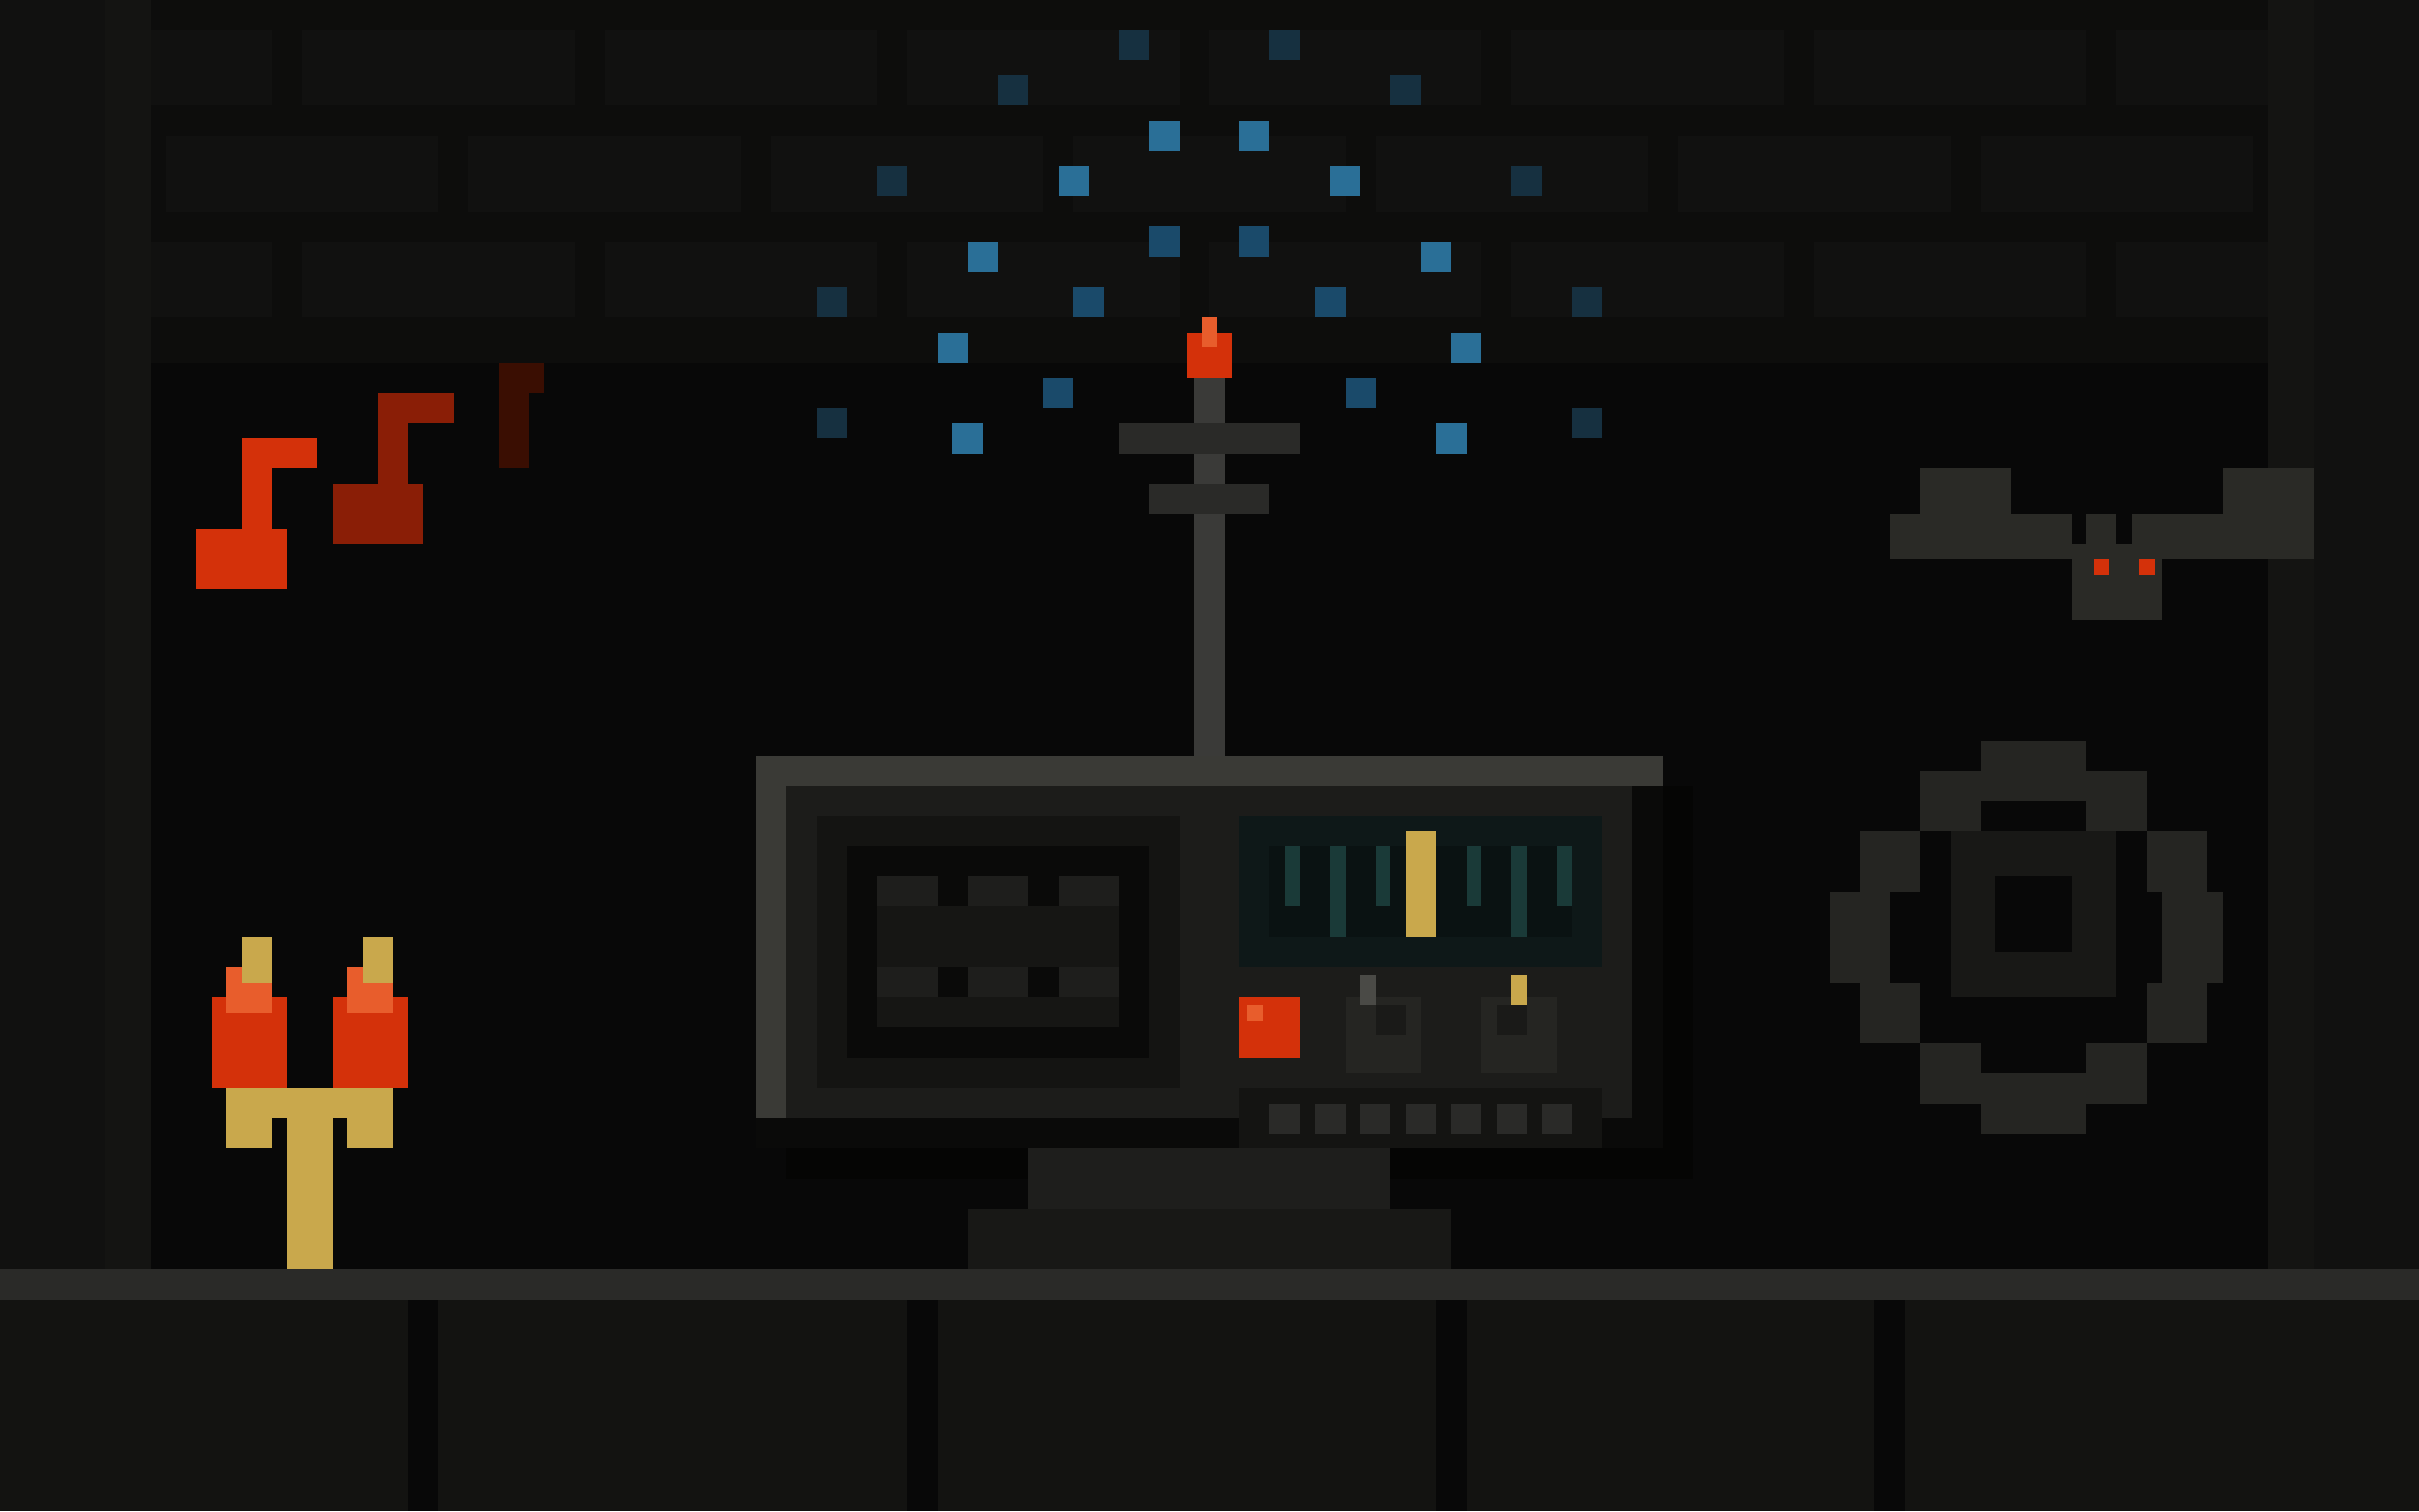
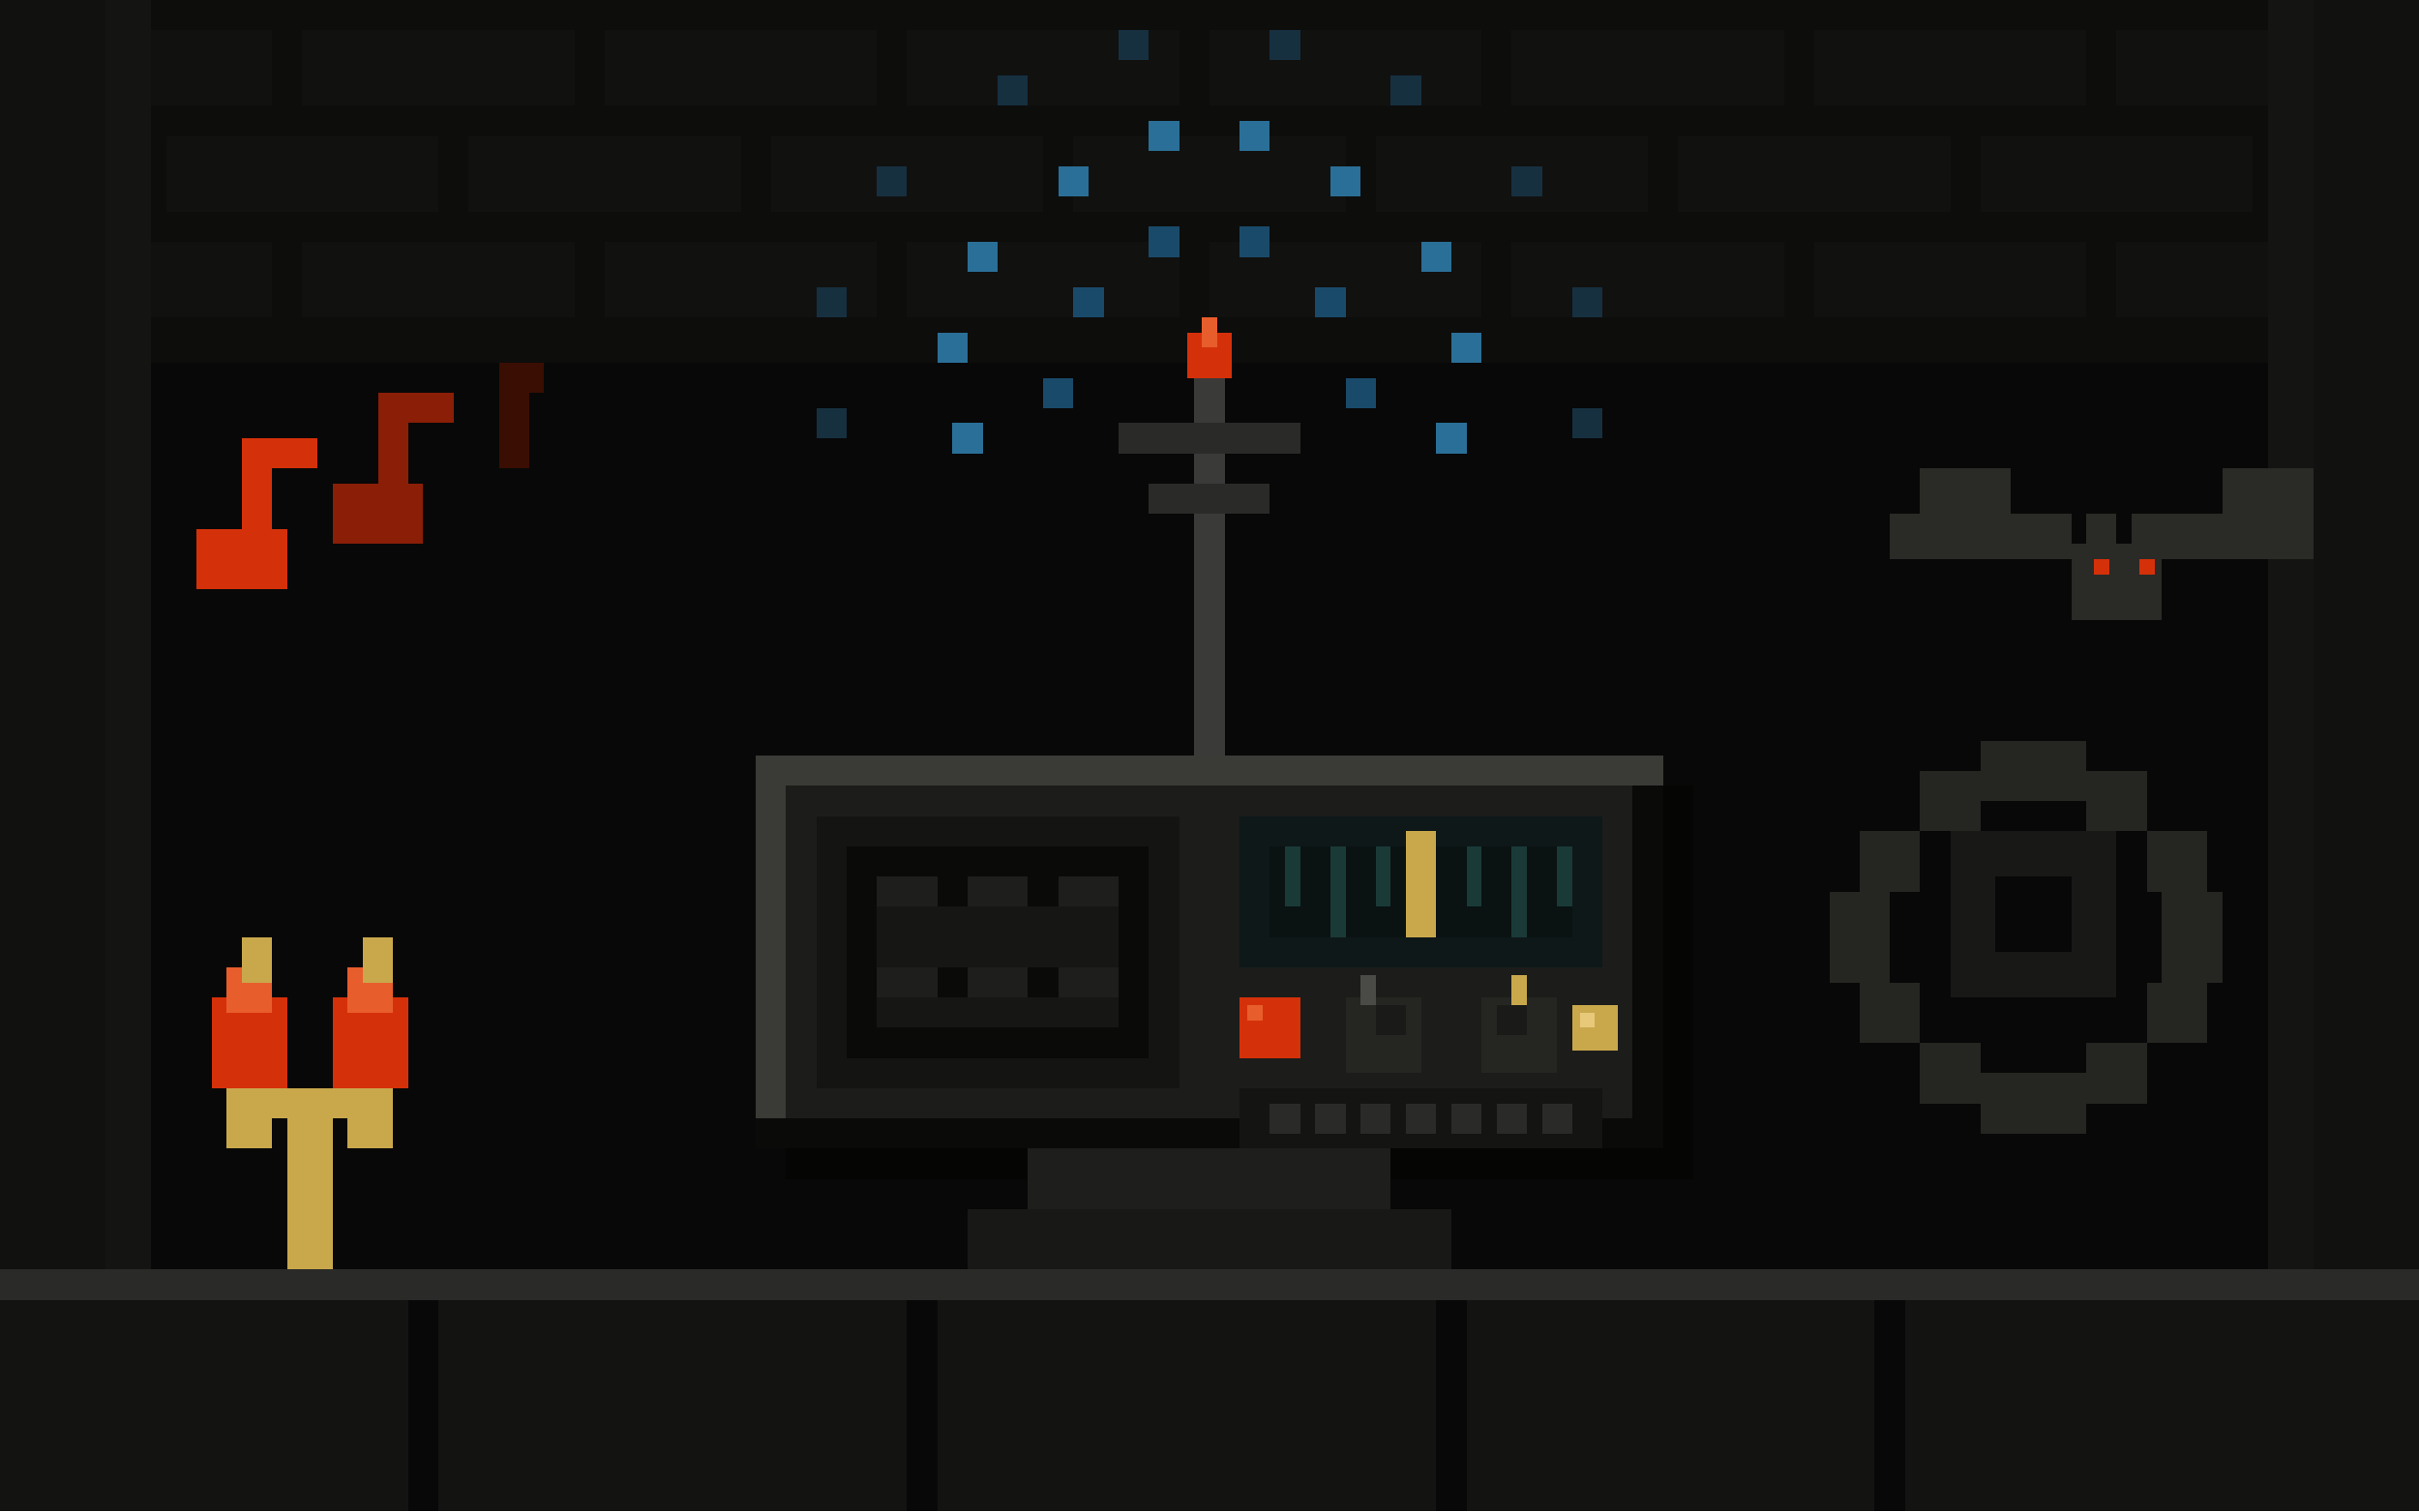
<svg xmlns="http://www.w3.org/2000/svg" viewBox="0 0 320 200" shape-rendering="crispEdges">
  <style>
  /* Signal rings — staggered outward pulse */
  #sig1 {
    animation: signal-pulse 1.8s ease-out infinite;
  }
  #sig2 {
    animation: signal-pulse 1.8s ease-out infinite;
    animation-delay: 0.5s;
  }
  #sig3 {
    animation: signal-pulse 1.8s ease-out infinite;
    animation-delay: 1.0s;
  }
  /* Antenna blink — crisp pixel flash */
  #ant-blink {
    animation: ant-flash 2.2s step-start infinite;
  }
  /* Bat — float + slow drift */
  #bat {
    transform-box: fill-box;
    transform-origin: center;
    animation: bat-drift 2.4s ease-in-out infinite alternate;
  }
  /* Candle flames — two layers, slightly offset timing */
  #flame-base {
    transform-box: fill-box;
    transform-origin: center bottom;
    animation: flicker-a 0.75s ease-in-out infinite alternate;
  }
  #flame-tip {
    transform-box: fill-box;
    transform-origin: center bottom;
    animation: flicker-b 1.05s ease-in-out infinite alternate;
    animation-delay: 0.15s;
  }
  /* Tuning needle — slow sweep across frequency dial */
  #needle {
    transform-box: fill-box;
    transform-origin: center bottom;
    animation: needle-sweep 5.5s ease-in-out infinite alternate;
  }
  /* Power indicator — slow pulse glow */
  #power-led {
    animation: led-pulse 3s ease-in-out infinite alternate;
  }

  @keyframes signal-pulse {
    0%   { opacity: 0.15; }
    15%  { opacity: 1; }
    60%  { opacity: 0.4; }
    100% { opacity: 0.1; }
  }
  @keyframes ant-flash {
    0%,  42% { opacity: 1; }
    45%, 52% { opacity: 0; }
    55%, 100%{ opacity: 1; }
  }
  @keyframes bat-drift {
    0%   { transform: translateY(0px)  rotate(-1.5deg); }
    50%  { transform: translateY(-4px) rotate(0.5deg); }
    100% { transform: translateY(-7px) rotate(2deg); }
  }
  @keyframes flicker-a {
    0%   { transform: scaleY(1)    scaleX(1);    opacity: 1; }
    35%  { transform: scaleY(0.85) scaleX(1.1);  opacity: 0.75; }
    70%  { transform: scaleY(1.08) scaleX(0.92); opacity: 0.95; }
    100% { transform: scaleY(0.9)  scaleX(1.05); opacity: 0.8; }
  }
  @keyframes flicker-b {
    0%   { transform: scaleY(1.1)  scaleX(0.9);  opacity: 0.85; }
    45%  { transform: scaleY(0.8)  scaleX(1.12); opacity: 0.6; }
    100% { transform: scaleY(1.02) scaleX(0.98); opacity: 1; }
  }
  @keyframes needle-sweep {
    0%   { transform: translateX(-10px); }
    100% { transform: translateX(10px); }
  }
  @keyframes led-pulse {
    0%   { opacity: 0.6; }
+     100% { opacity: 1; }
+   }
+   /* Schema dot — amber pulsing indicator, clickable */
+   #schema-dot {
+     cursor: pointer;
+     animation: schema-pulse 1.6s ease-in-out infinite alternate;
+   }
+   @keyframes schema-pulse {
+     0%   { opacity: 0.35; }
    100% { opacity: 1; }
  }
</style>
  <rect width="320" height="200" fill="#080808" />
  <rect x="0" y="0" width="320" height="48" fill="#0d0d0c" />
  <g fill="#111110">
    <rect x="0" y="4" width="36" height="10" />
    <rect x="40" y="4" width="36" height="10" />
    <rect x="80" y="4" width="36" height="10" />
    <rect x="120" y="4" width="36" height="10" />
    <rect x="160" y="4" width="36" height="10" />
    <rect x="200" y="4" width="36" height="10" />
    <rect x="240" y="4" width="36" height="10" />
    <rect x="280" y="4" width="40" height="10" />
    <rect x="0" y="18" width="18" height="10" />
    <rect x="22" y="18" width="36" height="10" />
    <rect x="62" y="18" width="36" height="10" />
    <rect x="102" y="18" width="36" height="10" />
    <rect x="142" y="18" width="36" height="10" />
    <rect x="182" y="18" width="36" height="10" />
    <rect x="222" y="18" width="36" height="10" />
    <rect x="262" y="18" width="36" height="10" />
    <rect x="302" y="18" width="18" height="10" />
    <rect x="0" y="32" width="36" height="10" />
    <rect x="40" y="32" width="36" height="10" />
    <rect x="80" y="32" width="36" height="10" />
    <rect x="120" y="32" width="36" height="10" />
    <rect x="160" y="32" width="36" height="10" />
    <rect x="200" y="32" width="36" height="10" />
    <rect x="240" y="32" width="36" height="10" />
    <rect x="280" y="32" width="40" height="10" />
  </g>
  <rect x="0" y="0" width="20" height="200" fill="#141412" />
  <rect x="0" y="0" width="14" height="200" fill="#111110" />
  <rect x="300" y="0" width="20" height="200" fill="#141412" />
  <rect x="306" y="0" width="14" height="200" fill="#111110" />
  <rect x="158" y="48" width="4" height="52" fill="#3a3a38" />
  <rect x="148" y="56" width="24" height="4" fill="#2a2a28" />
  <rect x="152" y="64" width="16" height="4" fill="#2a2a28" />
  <g id="ant-blink">
    <rect x="157" y="44" width="6" height="6" fill="#d4310a" />
    <rect x="159" y="42" width="2" height="4" fill="#e85d2c" />
  </g>
  <g id="sig1" fill="#1a4a6a">
    <rect x="152" y="30" width="4" height="4" />
    <rect x="164" y="30" width="4" height="4" />
    <rect x="142" y="38" width="4" height="4" />
    <rect x="174" y="38" width="4" height="4" />
    <rect x="138" y="50" width="4" height="4" />
    <rect x="178" y="50" width="4" height="4" />
  </g>
  <g id="sig2" fill="#2a6f97">
    <rect x="152" y="16" width="4" height="4" />
    <rect x="164" y="16" width="4" height="4" />
    <rect x="140" y="22" width="4" height="4" />
    <rect x="176" y="22" width="4" height="4" />
    <rect x="128" y="32" width="4" height="4" />
    <rect x="188" y="32" width="4" height="4" />
    <rect x="124" y="44" width="4" height="4" />
    <rect x="192" y="44" width="4" height="4" />
    <rect x="126" y="56" width="4" height="4" />
    <rect x="190" y="56" width="4" height="4" />
  </g>
  <g id="sig3" fill="#163040">
    <rect x="148" y="4" width="4" height="4" />
    <rect x="168" y="4" width="4" height="4" />
    <rect x="132" y="10" width="4" height="4" />
    <rect x="184" y="10" width="4" height="4" />
    <rect x="116" y="22" width="4" height="4" />
    <rect x="200" y="22" width="4" height="4" />
    <rect x="108" y="38" width="4" height="4" />
    <rect x="208" y="38" width="4" height="4" />
    <rect x="108" y="54" width="4" height="4" />
    <rect x="208" y="54" width="4" height="4" />
  </g>
  <rect x="104" y="104" width="120" height="52" fill="#050504" />
  <rect x="100" y="100" width="120" height="52" fill="#1c1c1a" />
  <rect x="100" y="100" width="120" height="4" fill="#3a3a36" />
  <rect x="100" y="100" width="4" height="52" fill="#3a3a36" />
  <rect x="216" y="104" width="4" height="48" fill="#0a0a09" />
  <rect x="100" y="148" width="120" height="4" fill="#0a0a09" />
  <rect x="108" y="108" width="48" height="36" fill="#141412" />
  <rect x="112" y="112" width="40" height="28" fill="#0a0a09" />
  <g fill="#1e1e1c">
    <rect x="116" y="116" width="8" height="8" />
    <rect x="128" y="116" width="8" height="8" />
    <rect x="140" y="116" width="8" height="8" />
    <rect x="116" y="128" width="8" height="8" />
    <rect x="128" y="128" width="8" height="8" />
    <rect x="140" y="128" width="8" height="8" />
    <rect x="116" y="124" width="32" height="4" fill="#161614" />
    <rect x="116" y="120" width="32" height="4" fill="#161614" />
    <rect x="116" y="132" width="32" height="4" fill="#161614" />
  </g>
  <rect x="164" y="108" width="48" height="20" fill="#0e1818" />
  <rect x="168" y="112" width="40" height="12" fill="#0a1212" />
  <g fill="#1a3a38">
    <rect x="170" y="112" width="2" height="8" />
    <rect x="176" y="112" width="2" height="12" />
    <rect x="182" y="112" width="2" height="8" />
    <rect x="188" y="112" width="2" height="12" />
    <rect x="194" y="112" width="2" height="8" />
    <rect x="200" y="112" width="2" height="12" />
    <rect x="206" y="112" width="2" height="8" />
  </g>
  <rect id="needle" x="186" y="110" width="4" height="14" fill="#c9a84c" />
  <g id="power-led">
    <rect x="164" y="132" width="8" height="8" fill="#d4310a" />
    <rect x="165" y="133" width="2" height="2" fill="#e85d2c" />
  </g>
  <rect x="178" y="132" width="10" height="10" fill="#252522" />
  <rect x="180" y="129" width="2" height="4" fill="#4a4a46" />
  <rect x="182" y="133" width="4" height="4" fill="#1a1a18" />
  <rect x="196" y="132" width="10" height="10" fill="#252522" />
  <rect x="200" y="129" width="2" height="4" fill="#c9a84c" />
  <rect x="198" y="133" width="4" height="4" fill="#1a1a18" />
+   <g id="schema-dot" style="cursor:pointer">
+     <rect x="208" y="133" width="6" height="6" fill="#c9a84c" />
+     <rect x="209" y="134" width="2" height="2" fill="#e8c97a" />
+   </g>
  <rect x="164" y="144" width="48" height="8" fill="#141412" />
  <g fill="#2a2a28">
    <rect x="168" y="146" width="4" height="4" />
    <rect x="174" y="146" width="4" height="4" />
    <rect x="180" y="146" width="4" height="4" />
    <rect x="186" y="146" width="4" height="4" />
    <rect x="192" y="146" width="4" height="4" />
    <rect x="198" y="146" width="4" height="4" />
    <rect x="204" y="146" width="4" height="4" />
  </g>
  <rect x="136" y="152" width="48" height="8" fill="#1e1e1c" />
  <rect x="128" y="160" width="64" height="8" fill="#181816" />
  <rect x="0" y="168" width="320" height="4" fill="#2a2a28" />
  <g fill="#131311">
    <rect x="0" y="172" width="54" height="28" />
    <rect x="58" y="172" width="62" height="28" />
    <rect x="124" y="172" width="66" height="28" />
    <rect x="194" y="172" width="54" height="28" />
    <rect x="252" y="172" width="68" height="28" />
  </g>
  <g fill="#080808">
    <rect x="54" y="172" width="4" height="28" />
    <rect x="120" y="172" width="4" height="28" />
    <rect x="190" y="172" width="4" height="28" />
    <rect x="248" y="172" width="4" height="28" />
  </g>
  <g fill="#d4310a">
    <rect x="32" y="58" width="10" height="4" />
    <rect x="32" y="62" width="4" height="14" />
    <rect x="26" y="70" width="12" height="8" />
  </g>
  <g fill="#8a1e06">
    <rect x="50" y="52" width="10" height="4" />
    <rect x="50" y="56" width="4" height="14" />
    <rect x="44" y="64" width="12" height="8" />
  </g>
  <g fill="#3a0e02">
    <rect x="66" y="48" width="6" height="4" />
    <rect x="66" y="52" width="4" height="10" />
  </g>
  <g fill="#252522">
    <rect x="246" y="110" width="8" height="8" />
    <rect x="254" y="102" width="8" height="8" />
    <rect x="262" y="98" width="14" height="8" />
    <rect x="276" y="102" width="8" height="8" />
    <rect x="284" y="110" width="8" height="8" />
    <rect x="286" y="118" width="8" height="12" />
    <rect x="284" y="130" width="8" height="8" />
    <rect x="276" y="138" width="8" height="8" />
    <rect x="262" y="142" width="14" height="8" />
    <rect x="254" y="138" width="8" height="8" />
    <rect x="246" y="130" width="8" height="8" />
    <rect x="242" y="118" width="8" height="12" />
    <rect x="258" y="110" width="22" height="22" fill="#181816" />
    <rect x="264" y="116" width="10" height="10" fill="#080808" />
  </g>
  <g fill="#c9a84c">
    <rect x="38" y="148" width="6" height="20" />
    <rect x="30" y="144" width="6" height="8" />
    <rect x="46" y="144" width="6" height="8" />
    <rect x="30" y="144" width="22" height="4" />
  </g>
  <g id="flame-base" fill="#d4310a">
    <rect x="28" y="132" width="10" height="12" />
    <rect x="44" y="132" width="10" height="12" />
  </g>
  <g id="flame-tip">
    <g fill="#e85d2c">
      <rect x="30" y="128" width="6" height="6" />
      <rect x="46" y="128" width="6" height="6" />
    </g>
    <g fill="#c9a84c">
      <rect x="32" y="124" width="4" height="6" />
      <rect x="48" y="124" width="4" height="6" />
    </g>
  </g>
  <g id="bat" fill="#2a2a26">
    <rect x="274" y="72" width="12" height="10" />
    <rect x="258" y="68" width="16" height="6" />
    <rect x="254" y="62" width="12" height="8" />
    <rect x="250" y="68" width="8" height="6" />
    <rect x="286" y="68" width="16" height="6" />
    <rect x="294" y="62" width="12" height="8" />
    <rect x="298" y="68" width="8" height="6" />
    <rect x="276" y="68" width="4" height="4" />
    <rect x="282" y="68" width="4" height="4" />
    <rect x="277" y="74" width="2" height="2" fill="#d4310a" />
    <rect x="283" y="74" width="2" height="2" fill="#d4310a" />
  </g>
</svg>
